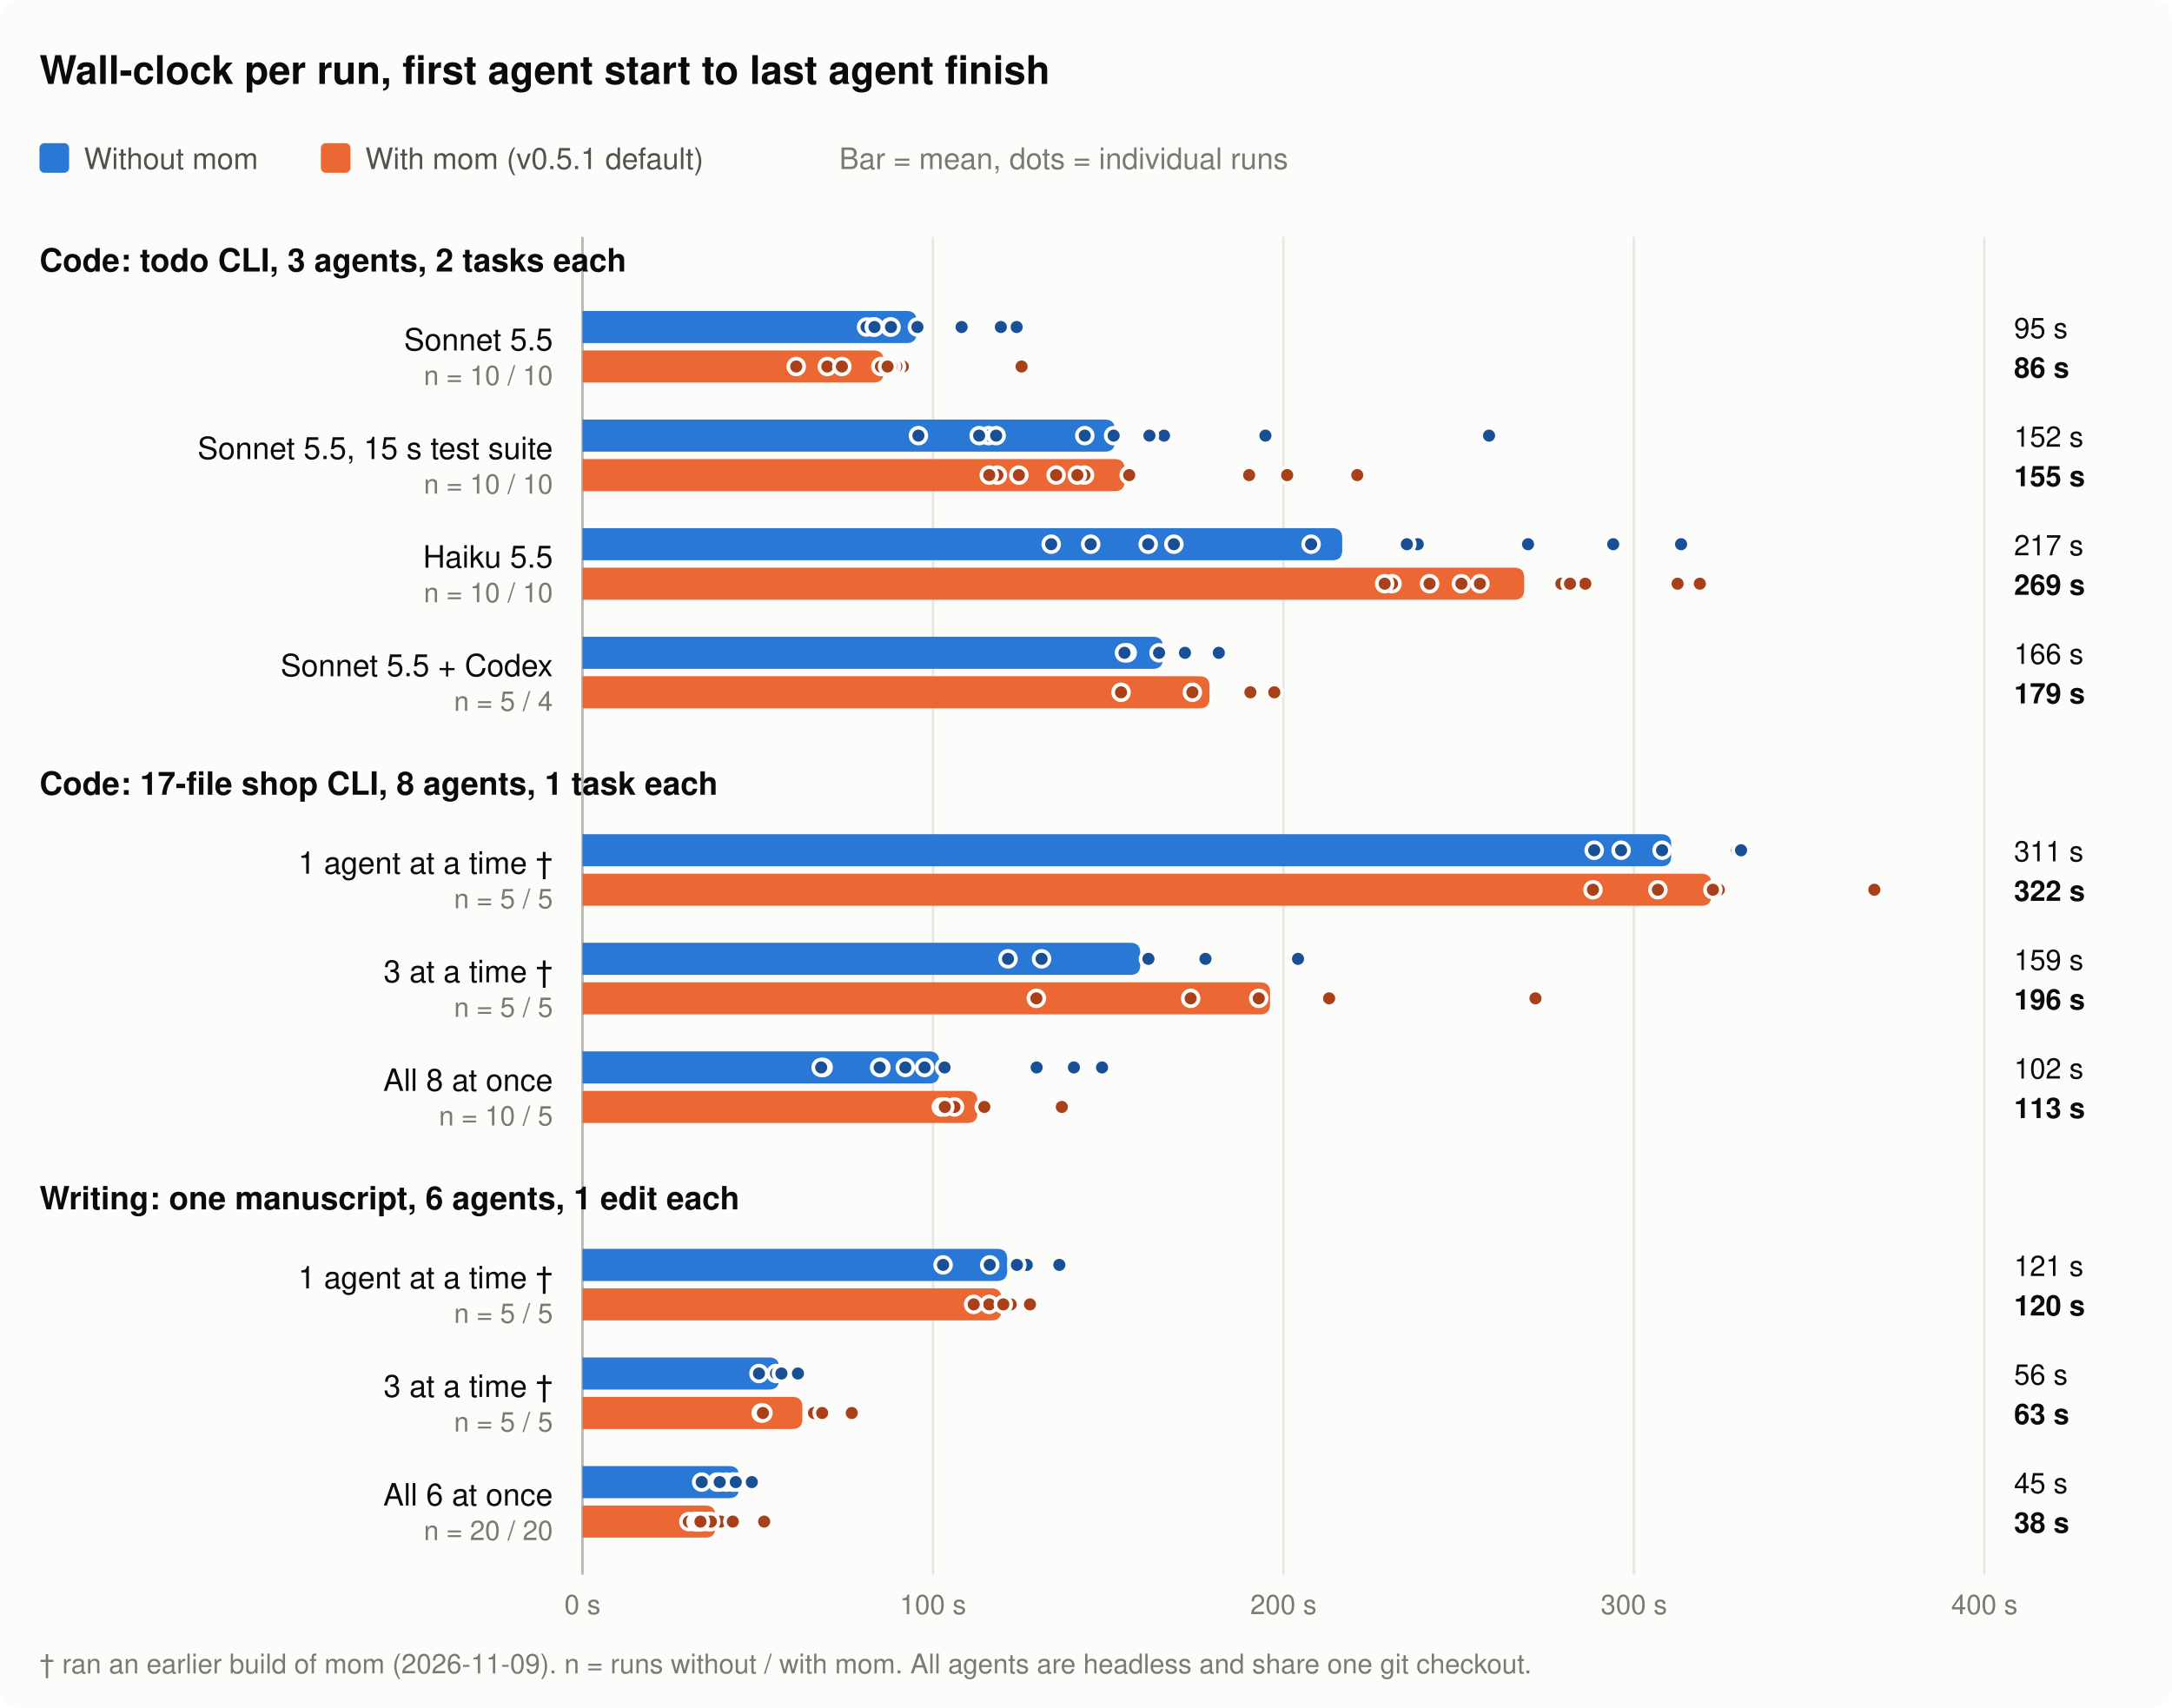
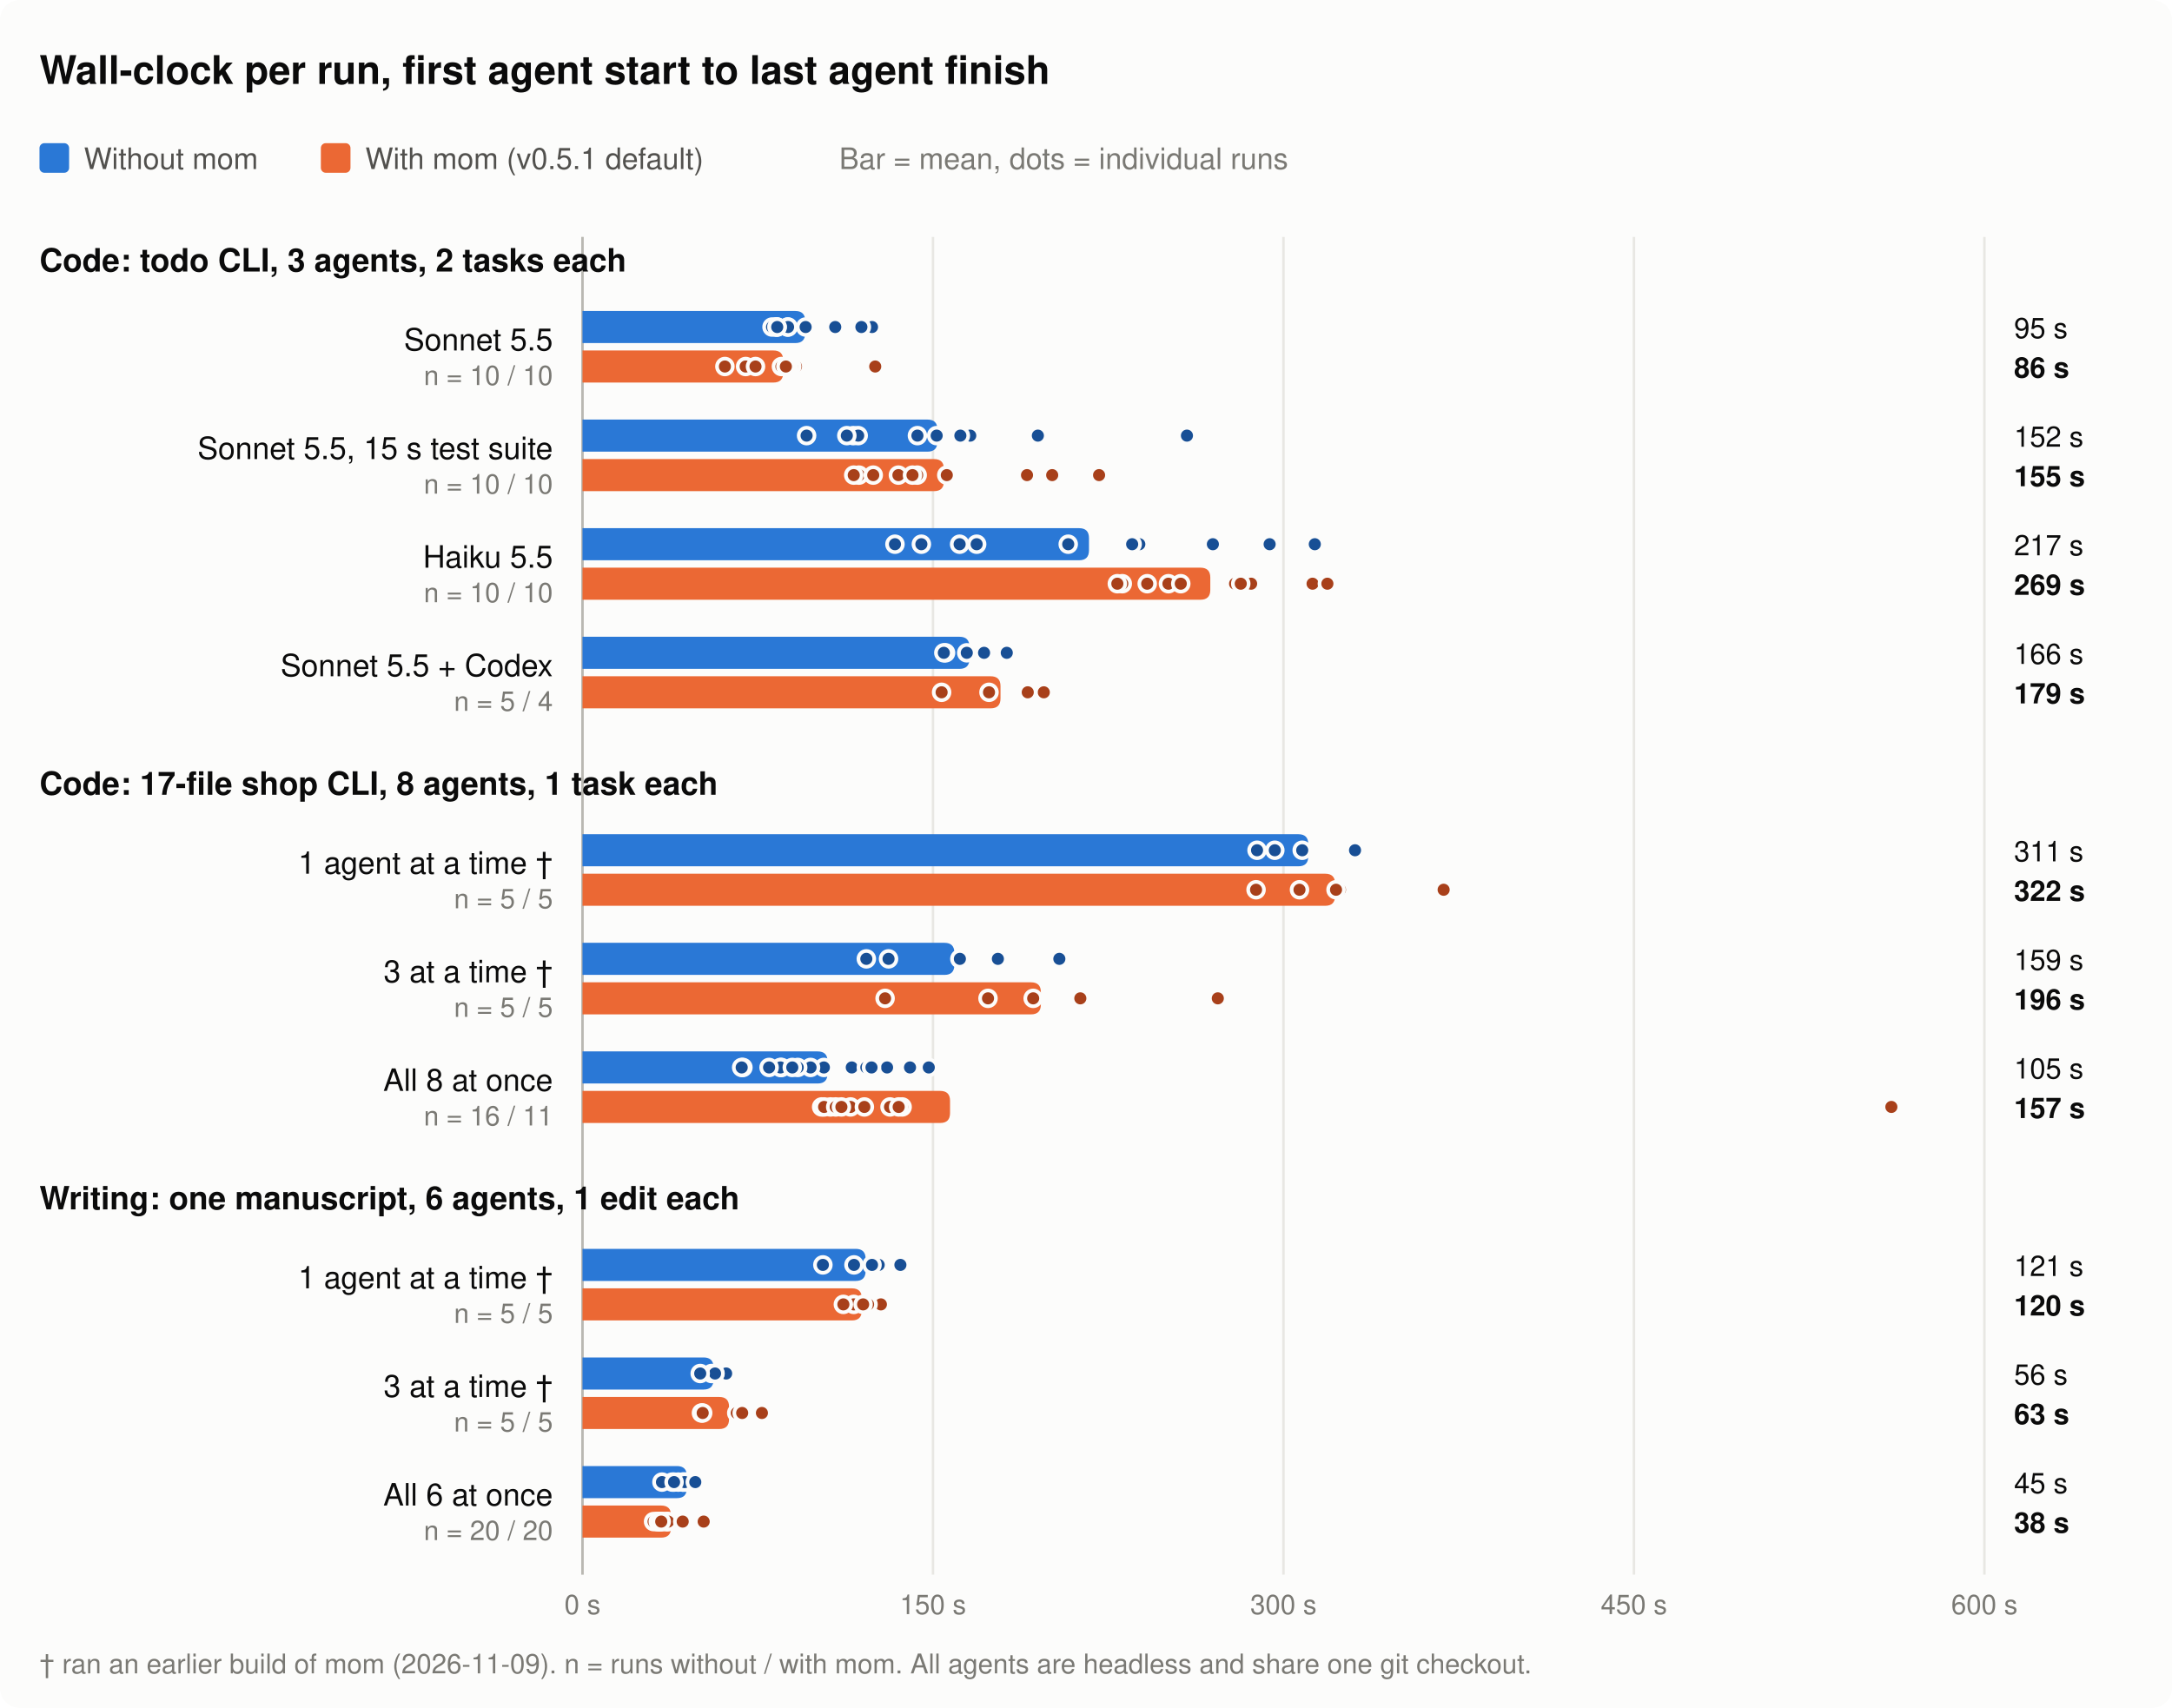
<svg xmlns="http://www.w3.org/2000/svg" viewBox="0 0 880 692" width="880" height="692" role="img" aria-label="Wall-clock per run, first agent start to last agent finish">
  <style>
  .surface{fill:#fcfcfb} .t1{fill:#0b0b0b} .t2{fill:#52514e} .t3{fill:#7a7974} .grid{stroke:#e8e7e3} .axis{stroke:#b9b8b2}
  .s1{fill:#2a78d6} .s2{fill:#eb6834} .dot{stroke:#fcfcfb;stroke-width:1.5} .d1{fill:#184f95} .d2{fill:#a8401a}
  text{font-family:-apple-system,BlinkMacSystemFont,"Segoe UI",Helvetica,Arial,sans-serif}
  @media (prefers-color-scheme: dark){
    .surface{fill:#1a1a19} .t1{fill:#f0efec} .t2{fill:#c3c2b7} .t3{fill:#97968f} .grid{stroke:#2e2e2c} .axis{stroke:#55544f}
    .s1{fill:#3987e5} .s2{fill:#d95926} .dot{stroke:#1a1a19} .d1{fill:#b7d3f6} .d2{fill:#f6c2a8}
  }
</style>
  <rect class="surface" width="880" height="692" rx="8" />
  <text class="t1" x="16" y="34" font-size="16" font-weight="600">Wall-clock per run, first agent start to last agent finish</text>
  <rect class="s1" x="16" y="58" width="12" height="12" rx="2" />
  <text class="t2" x="34" y="68.5" font-size="12">Without mom</text>
  <rect class="s2" x="130" y="58" width="12" height="12" rx="2" />
  <text class="t2" x="148" y="68.5" font-size="12">With mom (v0.5.1 default)</text>
  <text class="t3" x="340" y="68.5" font-size="12">Bar = mean, dots = individual runs</text>
  <line class="grid" x1="236" x2="236" y1="96" y2="638" />
  <text class="t3" x="236" y="654" font-size="11" text-anchor="middle">0 s</text>
  <line class="grid" x1="378" x2="378" y1="96" y2="638" />
-   <text class="t3" x="378" y="654" font-size="11" text-anchor="middle">100 s</text>
+   <text class="t3" x="378" y="654" font-size="11" text-anchor="middle">150 s</text>
  <line class="grid" x1="520" x2="520" y1="96" y2="638" />
-   <text class="t3" x="520" y="654" font-size="11" text-anchor="middle">200 s</text>
+   <text class="t3" x="520" y="654" font-size="11" text-anchor="middle">300 s</text>
  <line class="grid" x1="662" x2="662" y1="96" y2="638" />
-   <text class="t3" x="662" y="654" font-size="11" text-anchor="middle">300 s</text>
+   <text class="t3" x="662" y="654" font-size="11" text-anchor="middle">450 s</text>
  <line class="grid" x1="804" x2="804" y1="96" y2="638" />
-   <text class="t3" x="804" y="654" font-size="11" text-anchor="middle">400 s</text>
+   <text class="t3" x="804" y="654" font-size="11" text-anchor="middle">600 s</text>
  <line class="axis" x1="236" x2="236" y1="96" y2="638" />
  <text class="t1" x="16" y="110" font-size="13" font-weight="600">Code: todo CLI, 3 agents, 2 tasks each</text>
  <text class="t1" x="224" y="142" font-size="12.5" text-anchor="end">Sonnet 5.5</text>
  <text class="t3" x="224" y="156" font-size="11" text-anchor="end">n = 10 / 10</text>
-   <path class="s1" d="M236,126H367.341Q371.341,126 371.341,130V135Q371.341,139 367.341,139H236Z" />
-   <circle class="dot d1" cx="353.5" cy="132.5" r="3.2" />
-   <circle class="dot d1" cx="351.1" cy="132.5" r="3.2" />
-   <circle class="dot d1" cx="360.6" cy="132.5" r="3.2" />
-   <circle class="dot d1" cx="361.0" cy="132.5" r="3.2" />
-   <circle class="dot d1" cx="354.2" cy="132.5" r="3.2" />
-   <circle class="dot d1" cx="371.7" cy="132.5" r="3.2" />
-   <circle class="dot d1" cx="389.6" cy="132.5" r="3.2" />
-   <circle class="dot d1" cx="411.9" cy="132.5" r="3.2" />
-   <circle class="dot d1" cx="405.5" cy="132.5" r="3.2" />
-   <circle class="dot d1" cx="354.3" cy="132.5" r="3.2" />
+   <path class="s1" d="M236,126H322.227Q326.227,126 326.227,130V135Q326.227,139 322.227,139H236Z" />
+   <circle class="dot d1" cx="314.3" cy="132.5" r="3.2" />
+   <circle class="dot d1" cx="312.8" cy="132.5" r="3.2" />
+   <circle class="dot d1" cx="319.1" cy="132.5" r="3.2" />
+   <circle class="dot d1" cx="319.3" cy="132.5" r="3.2" />
+   <circle class="dot d1" cx="314.8" cy="132.5" r="3.2" />
+   <circle class="dot d1" cx="326.4" cy="132.5" r="3.2" />
+   <circle class="dot d1" cx="338.4" cy="132.5" r="3.2" />
+   <circle class="dot d1" cx="353.3" cy="132.5" r="3.2" />
+   <circle class="dot d1" cx="349.0" cy="132.5" r="3.2" />
+   <circle class="dot d1" cx="314.9" cy="132.5" r="3.2" />
  <text class="t1" x="816" y="137" font-size="11.5" font-weight="400">95 s</text>
-   <path class="s2" d="M236,142H353.996Q357.996,142 357.996,146V151Q357.996,155 353.996,155H236Z" />
-   <circle class="dot d2" cx="356.9" cy="148.5" r="3.2" />
-   <circle class="dot d2" cx="365.8" cy="148.5" r="3.2" />
-   <circle class="dot d2" cx="335.2" cy="148.5" r="3.2" />
-   <circle class="dot d2" cx="360.5" cy="148.5" r="3.2" />
-   <circle class="dot d2" cx="322.6" cy="148.5" r="3.2" />
-   <circle class="dot d2" cx="363.2" cy="148.5" r="3.2" />
-   <circle class="dot d2" cx="341.1" cy="148.5" r="3.2" />
-   <circle class="dot d2" cx="361.2" cy="148.5" r="3.2" />
-   <circle class="dot d2" cx="359.6" cy="148.5" r="3.2" />
-   <circle class="dot d2" cx="413.9" cy="148.5" r="3.2" />
+   <path class="s2" d="M236,142H313.331Q317.331,142 317.331,146V151Q317.331,155 313.331,155H236Z" />
+   <circle class="dot d2" cx="316.6" cy="148.5" r="3.2" />
+   <circle class="dot d2" cx="322.5" cy="148.5" r="3.2" />
+   <circle class="dot d2" cx="302.1" cy="148.5" r="3.2" />
+   <circle class="dot d2" cx="319.0" cy="148.5" r="3.2" />
+   <circle class="dot d2" cx="293.7" cy="148.5" r="3.2" />
+   <circle class="dot d2" cx="320.8" cy="148.5" r="3.2" />
+   <circle class="dot d2" cx="306.1" cy="148.5" r="3.2" />
+   <circle class="dot d2" cx="319.5" cy="148.5" r="3.2" />
+   <circle class="dot d2" cx="318.4" cy="148.5" r="3.2" />
+   <circle class="dot d2" cx="354.6" cy="148.5" r="3.2" />
  <text class="t1" x="816" y="153" font-size="11.5" font-weight="600">86 s</text>
  <text class="t1" x="224" y="186" font-size="12.5" text-anchor="end">Sonnet 5.5, 15 s test suite</text>
  <text class="t3" x="224" y="200" font-size="11" text-anchor="end">n = 10 / 10</text>
-   <path class="s1" d="M236,170H447.686Q451.686,170 451.686,174V179Q451.686,183 447.686,183H236Z" />
-   <circle class="dot d1" cx="471.6" cy="176.5" r="3.2" />
-   <circle class="dot d1" cx="372.1" cy="176.5" r="3.2" />
-   <circle class="dot d1" cx="465.7" cy="176.5" r="3.2" />
-   <circle class="dot d1" cx="400.5" cy="176.5" r="3.2" />
-   <circle class="dot d1" cx="451.2" cy="176.5" r="3.2" />
-   <circle class="dot d1" cx="403.6" cy="176.5" r="3.2" />
-   <circle class="dot d1" cx="439.5" cy="176.5" r="3.2" />
-   <circle class="dot d1" cx="396.7" cy="176.5" r="3.2" />
-   <circle class="dot d1" cx="512.7" cy="176.5" r="3.2" />
-   <circle class="dot d1" cx="603.3" cy="176.5" r="3.2" />
+   <path class="s1" d="M236,170H375.79Q379.79,170 379.79,174V179Q379.79,183 375.79,183H236Z" />
+   <circle class="dot d1" cx="393.1" cy="176.5" r="3.2" />
+   <circle class="dot d1" cx="326.8" cy="176.5" r="3.2" />
+   <circle class="dot d1" cx="389.1" cy="176.5" r="3.2" />
+   <circle class="dot d1" cx="345.7" cy="176.5" r="3.2" />
+   <circle class="dot d1" cx="379.5" cy="176.5" r="3.2" />
+   <circle class="dot d1" cx="347.7" cy="176.5" r="3.2" />
+   <circle class="dot d1" cx="371.7" cy="176.5" r="3.2" />
+   <circle class="dot d1" cx="343.1" cy="176.5" r="3.2" />
+   <circle class="dot d1" cx="420.5" cy="176.5" r="3.2" />
+   <circle class="dot d1" cx="480.9" cy="176.5" r="3.2" />
  <text class="t1" x="816" y="181" font-size="11.5" font-weight="400">152 s</text>
-   <path class="s2" d="M236,186H451.649Q455.649,186 455.649,190V195Q455.649,199 451.649,199H236Z" />
-   <circle class="dot d2" cx="457.5" cy="192.5" r="3.2" />
-   <circle class="dot d2" cx="549.9" cy="192.5" r="3.2" />
-   <circle class="dot d2" cx="439.4" cy="192.5" r="3.2" />
-   <circle class="dot d2" cx="521.5" cy="192.5" r="3.2" />
-   <circle class="dot d2" cx="427.9" cy="192.5" r="3.2" />
-   <circle class="dot d2" cx="404.1" cy="192.5" r="3.2" />
-   <circle class="dot d2" cx="412.8" cy="192.5" r="3.2" />
-   <circle class="dot d2" cx="400.8" cy="192.5" r="3.2" />
-   <circle class="dot d2" cx="436.5" cy="192.5" r="3.2" />
-   <circle class="dot d2" cx="506.1" cy="192.5" r="3.2" />
+   <path class="s2" d="M236,186H378.433Q382.433,186 382.433,190V195Q382.433,199 378.433,199H236Z" />
+   <circle class="dot d2" cx="383.6" cy="192.5" r="3.2" />
+   <circle class="dot d2" cx="445.3" cy="192.5" r="3.2" />
+   <circle class="dot d2" cx="371.6" cy="192.5" r="3.2" />
+   <circle class="dot d2" cx="426.3" cy="192.5" r="3.2" />
+   <circle class="dot d2" cx="364.0" cy="192.5" r="3.2" />
+   <circle class="dot d2" cx="348.0" cy="192.5" r="3.2" />
+   <circle class="dot d2" cx="353.8" cy="192.5" r="3.2" />
+   <circle class="dot d2" cx="345.9" cy="192.5" r="3.2" />
+   <circle class="dot d2" cx="369.7" cy="192.5" r="3.2" />
+   <circle class="dot d2" cx="416.1" cy="192.5" r="3.2" />
  <text class="t1" x="816" y="197" font-size="11.5" font-weight="600">155 s</text>
  <text class="t1" x="224" y="230" font-size="12.5" text-anchor="end">Haiku 5.5</text>
  <text class="t3" x="224" y="244" font-size="11" text-anchor="end">n = 10 / 10</text>
-   <path class="s1" d="M236,214H539.811Q543.811,214 543.811,218V223Q543.811,227 539.811,227H236Z" />
-   <circle class="dot d1" cx="574.4" cy="220.5" r="3.2" />
-   <circle class="dot d1" cx="425.9" cy="220.5" r="3.2" />
-   <circle class="dot d1" cx="653.6" cy="220.5" r="3.2" />
-   <circle class="dot d1" cx="465.2" cy="220.5" r="3.2" />
-   <circle class="dot d1" cx="681.1" cy="220.5" r="3.2" />
-   <circle class="dot d1" cx="619.1" cy="220.5" r="3.2" />
-   <circle class="dot d1" cx="441.9" cy="220.5" r="3.2" />
-   <circle class="dot d1" cx="570.0" cy="220.5" r="3.2" />
-   <circle class="dot d1" cx="531.2" cy="220.5" r="3.2" />
-   <circle class="dot d1" cx="475.6" cy="220.5" r="3.2" />
+   <path class="s1" d="M236,214H437.208Q441.208,214 441.208,218V223Q441.208,227 437.208,227H236Z" />
+   <circle class="dot d1" cx="461.6" cy="220.5" r="3.2" />
+   <circle class="dot d1" cx="362.6" cy="220.5" r="3.2" />
+   <circle class="dot d1" cx="514.4" cy="220.5" r="3.2" />
+   <circle class="dot d1" cx="388.8" cy="220.5" r="3.2" />
+   <circle class="dot d1" cx="532.7" cy="220.5" r="3.2" />
+   <circle class="dot d1" cx="491.4" cy="220.5" r="3.2" />
+   <circle class="dot d1" cx="373.3" cy="220.5" r="3.2" />
+   <circle class="dot d1" cx="458.7" cy="220.5" r="3.2" />
+   <circle class="dot d1" cx="432.8" cy="220.5" r="3.2" />
+   <circle class="dot d1" cx="395.7" cy="220.5" r="3.2" />
  <text class="t1" x="816" y="225" font-size="11.5" font-weight="400">217 s</text>
-   <path class="s2" d="M236,230H613.539Q617.539,230 617.539,234V239Q617.539,243 613.539,243H236Z" />
-   <circle class="dot d2" cx="564.0" cy="236.5" r="3.2" />
-   <circle class="dot d2" cx="592.1" cy="236.5" r="3.2" />
-   <circle class="dot d2" cx="632.6" cy="236.5" r="3.2" />
-   <circle class="dot d2" cx="579.2" cy="236.5" r="3.2" />
-   <circle class="dot d2" cx="561.0" cy="236.5" r="3.2" />
-   <circle class="dot d2" cx="642.3" cy="236.5" r="3.2" />
-   <circle class="dot d2" cx="636.1" cy="236.5" r="3.2" />
-   <circle class="dot d2" cx="679.7" cy="236.5" r="3.2" />
-   <circle class="dot d2" cx="599.6" cy="236.5" r="3.2" />
-   <circle class="dot d2" cx="688.7" cy="236.5" r="3.2" />
+   <path class="s2" d="M236,230H486.359Q490.359,230 490.359,234V239Q490.359,243 486.359,243H236Z" />
+   <circle class="dot d2" cx="454.7" cy="236.5" r="3.2" />
+   <circle class="dot d2" cx="473.4" cy="236.5" r="3.2" />
+   <circle class="dot d2" cx="500.4" cy="236.5" r="3.2" />
+   <circle class="dot d2" cx="464.8" cy="236.5" r="3.2" />
+   <circle class="dot d2" cx="452.7" cy="236.5" r="3.2" />
+   <circle class="dot d2" cx="506.9" cy="236.5" r="3.2" />
+   <circle class="dot d2" cx="502.7" cy="236.5" r="3.2" />
+   <circle class="dot d2" cx="531.8" cy="236.5" r="3.2" />
+   <circle class="dot d2" cx="478.4" cy="236.5" r="3.2" />
+   <circle class="dot d2" cx="537.8" cy="236.5" r="3.2" />
  <text class="t1" x="816" y="241" font-size="11.5" font-weight="600">269 s</text>
  <text class="t1" x="224" y="274" font-size="12.5" text-anchor="end">Sonnet 5.5 + Codex</text>
  <text class="t3" x="224" y="288" font-size="11" text-anchor="end">n = 5 / 4</text>
-   <path class="s1" d="M236,258H467.146Q471.146,258 471.146,262V267Q471.146,271 467.146,271H236Z" />
-   <circle class="dot d1" cx="456.7" cy="264.5" r="3.2" />
-   <circle class="dot d1" cx="480.1" cy="264.5" r="3.2" />
-   <circle class="dot d1" cx="455.6" cy="264.5" r="3.2" />
-   <circle class="dot d1" cx="469.6" cy="264.5" r="3.2" />
-   <circle class="dot d1" cx="493.8" cy="264.5" r="3.2" />
+   <path class="s1" d="M236,258H388.764Q392.764,258 392.764,262V267Q392.764,271 388.764,271H236Z" />
+   <circle class="dot d1" cx="383.1" cy="264.5" r="3.2" />
+   <circle class="dot d1" cx="398.7" cy="264.5" r="3.2" />
+   <circle class="dot d1" cx="382.4" cy="264.5" r="3.2" />
+   <circle class="dot d1" cx="391.7" cy="264.5" r="3.2" />
+   <circle class="dot d1" cx="407.9" cy="264.5" r="3.2" />
  <text class="t1" x="816" y="269" font-size="11.5" font-weight="400">166 s</text>
-   <path class="s2" d="M236,274H486.042Q490.042,274 490.042,278V283Q490.042,287 486.042,287H236Z" />
-   <circle class="dot d2" cx="454.2" cy="280.5" r="3.2" />
-   <circle class="dot d2" cx="483.1" cy="280.5" r="3.2" />
-   <circle class="dot d2" cx="516.3" cy="280.5" r="3.2" />
-   <circle class="dot d2" cx="506.6" cy="280.5" r="3.2" />
+   <path class="s2" d="M236,274H401.362Q405.362,274 405.362,278V283Q405.362,287 401.362,287H236Z" />
+   <circle class="dot d2" cx="381.5" cy="280.5" r="3.2" />
+   <circle class="dot d2" cx="400.7" cy="280.5" r="3.2" />
+   <circle class="dot d2" cx="422.9" cy="280.5" r="3.2" />
+   <circle class="dot d2" cx="416.4" cy="280.5" r="3.2" />
  <text class="t1" x="816" y="285" font-size="11.5" font-weight="600">179 s</text>
  <text class="t1" x="16" y="322" font-size="13" font-weight="600">Code: 17-file shop CLI, 8 agents, 1 task each</text>
  <text class="t1" x="224" y="354" font-size="12.5" text-anchor="end">1 agent at a time †</text>
  <text class="t3" x="224" y="368" font-size="11" text-anchor="end">n = 5 / 5</text>
-   <path class="s1" d="M236,338H673.079Q677.079,338 677.079,342V347Q677.079,351 673.079,351H236Z" />
-   <circle class="dot d1" cx="703.8" cy="344.5" r="3.2" />
-   <circle class="dot d1" cx="705.4" cy="344.5" r="3.2" />
-   <circle class="dot d1" cx="673.4" cy="344.5" r="3.2" />
-   <circle class="dot d1" cx="656.8" cy="344.5" r="3.2" />
-   <circle class="dot d1" cx="645.9" cy="344.5" r="3.2" />
+   <path class="s1" d="M236,338H526.053Q530.053,338 530.053,342V347Q530.053,351 526.053,351H236Z" />
+   <circle class="dot d1" cx="547.8" cy="344.5" r="3.2" />
+   <circle class="dot d1" cx="549.0" cy="344.5" r="3.2" />
+   <circle class="dot d1" cx="527.6" cy="344.5" r="3.2" />
+   <circle class="dot d1" cx="516.5" cy="344.5" r="3.2" />
+   <circle class="dot d1" cx="509.3" cy="344.5" r="3.2" />
  <text class="t1" x="816" y="349" font-size="11.5" font-weight="400">311 s</text>
-   <path class="s2" d="M236,354H689.367Q693.367,354 693.367,358V363Q693.367,367 689.367,367H236Z" />
-   <circle class="dot d2" cx="645.4" cy="360.5" r="3.2" />
-   <circle class="dot d2" cx="759.4" cy="360.5" r="3.2" />
-   <circle class="dot d2" cx="696.4" cy="360.5" r="3.2" />
-   <circle class="dot d2" cx="694.0" cy="360.5" r="3.2" />
-   <circle class="dot d2" cx="671.7" cy="360.5" r="3.2" />
+   <path class="s2" d="M236,354H536.911Q540.911,354 540.911,358V363Q540.911,367 536.911,367H236Z" />
+   <circle class="dot d2" cx="508.9" cy="360.5" r="3.2" />
+   <circle class="dot d2" cx="584.9" cy="360.5" r="3.2" />
+   <circle class="dot d2" cx="542.9" cy="360.5" r="3.2" />
+   <circle class="dot d2" cx="541.3" cy="360.5" r="3.2" />
+   <circle class="dot d2" cx="526.5" cy="360.5" r="3.2" />
  <text class="t1" x="816" y="365" font-size="11.5" font-weight="600">322 s</text>
  <text class="t1" x="224" y="398" font-size="12.5" text-anchor="end">3 at a time †</text>
  <text class="t3" x="224" y="412" font-size="11" text-anchor="end">n = 5 / 5</text>
-   <path class="s1" d="M236,382H457.994Q461.994,382 461.994,386V391Q461.994,395 457.994,395H236Z" />
-   <circle class="dot d1" cx="488.4" cy="388.5" r="3.2" />
-   <circle class="dot d1" cx="525.9" cy="388.5" r="3.2" />
-   <circle class="dot d1" cx="465.3" cy="388.5" r="3.2" />
-   <circle class="dot d1" cx="422.0" cy="388.5" r="3.2" />
-   <circle class="dot d1" cx="408.4" cy="388.5" r="3.2" />
+   <path class="s1" d="M236,382H382.663Q386.663,382 386.663,386V391Q386.663,395 382.663,395H236Z" />
+   <circle class="dot d1" cx="404.3" cy="388.5" r="3.2" />
+   <circle class="dot d1" cx="429.2" cy="388.5" r="3.2" />
+   <circle class="dot d1" cx="388.9" cy="388.5" r="3.2" />
+   <circle class="dot d1" cx="360.0" cy="388.5" r="3.2" />
+   <circle class="dot d1" cx="351.0" cy="388.5" r="3.2" />
  <text class="t1" x="816" y="393" font-size="11.5" font-weight="400">159 s</text>
-   <path class="s2" d="M236,398H510.574Q514.574,398 514.574,402V407Q514.574,411 510.574,411H236Z" />
-   <circle class="dot d2" cx="419.9" cy="404.5" r="3.2" />
-   <circle class="dot d2" cx="538.5" cy="404.5" r="3.2" />
-   <circle class="dot d2" cx="510.0" cy="404.5" r="3.2" />
-   <circle class="dot d2" cx="482.4" cy="404.5" r="3.2" />
-   <circle class="dot d2" cx="622.1" cy="404.5" r="3.2" />
+   <path class="s2" d="M236,398H417.716Q421.716,398 421.716,402V407Q421.716,411 417.716,411H236Z" />
+   <circle class="dot d2" cx="358.6" cy="404.5" r="3.2" />
+   <circle class="dot d2" cx="437.7" cy="404.5" r="3.2" />
+   <circle class="dot d2" cx="418.6" cy="404.5" r="3.2" />
+   <circle class="dot d2" cx="400.3" cy="404.5" r="3.2" />
+   <circle class="dot d2" cx="493.4" cy="404.5" r="3.2" />
  <text class="t1" x="816" y="409" font-size="11.5" font-weight="600">196 s</text>
  <text class="t1" x="224" y="442" font-size="12.5" text-anchor="end">All 8 at once</text>
-   <text class="t3" x="224" y="456" font-size="11" text-anchor="end">n = 10 / 5</text>
-   <path class="s1" d="M236,426H376.515Q380.515,426 380.515,430V435Q380.515,439 376.515,439H236Z" />
-   <circle class="dot d1" cx="382.7" cy="432.5" r="3.2" />
-   <circle class="dot d1" cx="356.9" cy="432.5" r="3.2" />
-   <circle class="dot d1" cx="356.4" cy="432.5" r="3.2" />
-   <circle class="dot d1" cx="446.5" cy="432.5" r="3.2" />
-   <circle class="dot d1" cx="435.1" cy="432.5" r="3.2" />
-   <circle class="dot d1" cx="374.6" cy="432.5" r="3.2" />
-   <circle class="dot d1" cx="333.5" cy="432.5" r="3.2" />
-   <circle class="dot d1" cx="420.0" cy="432.5" r="3.2" />
-   <circle class="dot d1" cx="332.7" cy="432.5" r="3.2" />
-   <circle class="dot d1" cx="366.8" cy="432.5" r="3.2" />
-   <text class="t1" x="816" y="437" font-size="11.5" font-weight="400">102 s</text>
-   <path class="s2" d="M236,442H392.002Q396.002,442 396.002,446V451Q396.002,455 392.002,455H236Z" />
-   <circle class="dot d2" cx="381.4" cy="448.5" r="3.2" />
-   <circle class="dot d2" cx="386.7" cy="448.5" r="3.2" />
-   <circle class="dot d2" cx="430.2" cy="448.5" r="3.2" />
-   <circle class="dot d2" cx="382.8" cy="448.5" r="3.2" />
-   <circle class="dot d2" cx="398.8" cy="448.5" r="3.2" />
-   <text class="t1" x="816" y="453" font-size="11.5" font-weight="600">113 s</text>
+   <text class="t3" x="224" y="456" font-size="11" text-anchor="end">n = 16 / 11</text>
+   <path class="s1" d="M236,426H331.281Q335.281,426 335.281,430V435Q335.281,439 331.281,439H236Z" />
+   <circle class="dot d1" cx="333.8" cy="432.5" r="3.2" />
+   <circle class="dot d1" cx="316.6" cy="432.5" r="3.2" />
+   <circle class="dot d1" cx="316.2" cy="432.5" r="3.2" />
+   <circle class="dot d1" cx="376.3" cy="432.5" r="3.2" />
+   <circle class="dot d1" cx="368.7" cy="432.5" r="3.2" />
+   <circle class="dot d1" cx="328.4" cy="432.5" r="3.2" />
+   <circle class="dot d1" cx="301.0" cy="432.5" r="3.2" />
+   <circle class="dot d1" cx="358.6" cy="432.5" r="3.2" />
+   <circle class="dot d1" cx="300.5" cy="432.5" r="3.2" />
+   <circle class="dot d1" cx="323.2" cy="432.5" r="3.2" />
+   <circle class="dot d1" cx="345.1" cy="432.5" r="3.2" />
+   <circle class="dot d1" cx="311.6" cy="432.5" r="3.2" />
+   <circle class="dot d1" cx="351.0" cy="432.5" r="3.2" />
+   <circle class="dot d1" cx="321.0" cy="432.5" r="3.2" />
+   <circle class="dot d1" cx="359.4" cy="432.5" r="3.2" />
+   <circle class="dot d1" cx="353.1" cy="432.5" r="3.2" />
+   <text class="t1" x="816" y="437" font-size="11.5" font-weight="400">105 s</text>
+   <path class="s2" d="M236,442H380.916Q384.916,442 384.916,446V451Q384.916,455 380.916,455H236Z" />
+   <circle class="dot d2" cx="332.9" cy="448.5" r="3.2" />
+   <circle class="dot d2" cx="336.5" cy="448.5" r="3.2" />
+   <circle class="dot d2" cx="365.5" cy="448.5" r="3.2" />
+   <circle class="dot d2" cx="333.9" cy="448.5" r="3.2" />
+   <circle class="dot d2" cx="344.6" cy="448.5" r="3.2" />
+   <circle class="dot d2" cx="360.6" cy="448.5" r="3.2" />
+   <circle class="dot d2" cx="766.3" cy="448.5" r="3.2" />
+   <circle class="dot d2" cx="364.1" cy="448.5" r="3.2" />
+   <circle class="dot d2" cx="350.2" cy="448.5" r="3.2" />
+   <circle class="dot d2" cx="338.6" cy="448.5" r="3.2" />
+   <circle class="dot d2" cx="340.9" cy="448.5" r="3.2" />
+   <text class="t1" x="816" y="453" font-size="11.5" font-weight="600">157 s</text>
  <text class="t1" x="16" y="490" font-size="13" font-weight="600">Writing: one manuscript, 6 agents, 1 edit each</text>
  <text class="t1" x="224" y="522" font-size="12.5" text-anchor="end">1 agent at a time †</text>
  <text class="t3" x="224" y="536" font-size="11" text-anchor="end">n = 5 / 5</text>
-   <path class="s1" d="M236,506H404.061Q408.061,506 408.061,510V515Q408.061,519 404.061,519H236Z" />
-   <circle class="dot d1" cx="382.1" cy="512.5" r="3.2" />
-   <circle class="dot d1" cx="429.2" cy="512.5" r="3.2" />
-   <circle class="dot d1" cx="416.0" cy="512.5" r="3.2" />
-   <circle class="dot d1" cx="401.0" cy="512.5" r="3.2" />
-   <circle class="dot d1" cx="412.0" cy="512.5" r="3.2" />
+   <path class="s1" d="M236,506H346.707Q350.707,506 350.707,510V515Q350.707,519 346.707,519H236Z" />
+   <circle class="dot d1" cx="333.4" cy="512.5" r="3.2" />
+   <circle class="dot d1" cx="364.8" cy="512.5" r="3.2" />
+   <circle class="dot d1" cx="356.0" cy="512.5" r="3.2" />
+   <circle class="dot d1" cx="346.0" cy="512.5" r="3.2" />
+   <circle class="dot d1" cx="353.3" cy="512.5" r="3.2" />
  <text class="t1" x="816" y="517" font-size="11.5" font-weight="400">121 s</text>
-   <path class="s2" d="M236,522H401.735Q405.735,522 405.735,526V531Q405.735,535 401.735,535H236Z" />
-   <circle class="dot d2" cx="417.3" cy="528.5" r="3.2" />
-   <circle class="dot d2" cx="400.8" cy="528.5" r="3.2" />
-   <circle class="dot d2" cx="409.5" cy="528.5" r="3.2" />
-   <circle class="dot d2" cx="406.5" cy="528.5" r="3.2" />
-   <circle class="dot d2" cx="394.5" cy="528.5" r="3.2" />
+   <path class="s2" d="M236,522H345.157Q349.157,522 349.157,526V531Q349.157,535 345.157,535H236Z" />
+   <circle class="dot d2" cx="356.9" cy="528.5" r="3.2" />
+   <circle class="dot d2" cx="345.9" cy="528.5" r="3.2" />
+   <circle class="dot d2" cx="351.7" cy="528.5" r="3.2" />
+   <circle class="dot d2" cx="349.7" cy="528.5" r="3.2" />
+   <circle class="dot d2" cx="341.7" cy="528.5" r="3.2" />
  <text class="t1" x="816" y="533" font-size="11.5" font-weight="600">120 s</text>
  <text class="t1" x="224" y="566" font-size="12.5" text-anchor="end">3 at a time †</text>
  <text class="t3" x="224" y="580" font-size="11" text-anchor="end">n = 5 / 5</text>
-   <path class="s1" d="M236,550H311.615Q315.615,550 315.615,554V559Q315.615,563 311.615,563H236Z" />
-   <circle class="dot d1" cx="323.3" cy="556.5" r="3.2" />
-   <circle class="dot d1" cx="316.4" cy="556.5" r="3.2" />
-   <circle class="dot d1" cx="314.4" cy="556.5" r="3.2" />
-   <circle class="dot d1" cx="316.6" cy="556.5" r="3.2" />
-   <circle class="dot d1" cx="307.5" cy="556.5" r="3.2" />
+   <path class="s1" d="M236,550H285.076Q289.076,550 289.076,554V559Q289.076,563 285.076,563H236Z" />
+   <circle class="dot d1" cx="294.2" cy="556.5" r="3.2" />
+   <circle class="dot d1" cx="289.6" cy="556.5" r="3.2" />
+   <circle class="dot d1" cx="288.3" cy="556.5" r="3.2" />
+   <circle class="dot d1" cx="289.7" cy="556.5" r="3.2" />
+   <circle class="dot d1" cx="283.7" cy="556.5" r="3.2" />
  <text class="t1" x="816" y="561" font-size="11.5" font-weight="400">56 s</text>
-   <path class="s2" d="M236,566H321.078Q325.078,566 325.078,570V575Q325.078,579 321.078,579H236Z" />
-   <circle class="dot d2" cx="329.8" cy="572.5" r="3.2" />
-   <circle class="dot d2" cx="333.1" cy="572.5" r="3.2" />
-   <circle class="dot d2" cx="308.4" cy="572.5" r="3.2" />
-   <circle class="dot d2" cx="345.1" cy="572.5" r="3.2" />
-   <circle class="dot d2" cx="309.1" cy="572.5" r="3.2" />
+   <path class="s2" d="M236,566H291.385Q295.385,566 295.385,570V575Q295.385,579 291.385,579H236Z" />
+   <circle class="dot d2" cx="298.5" cy="572.5" r="3.2" />
+   <circle class="dot d2" cx="300.7" cy="572.5" r="3.2" />
+   <circle class="dot d2" cx="284.2" cy="572.5" r="3.2" />
+   <circle class="dot d2" cx="308.7" cy="572.5" r="3.2" />
+   <circle class="dot d2" cx="284.7" cy="572.5" r="3.2" />
  <text class="t1" x="816" y="577" font-size="11.5" font-weight="600">63 s</text>
  <text class="t1" x="224" y="610" font-size="12.5" text-anchor="end">All 6 at once</text>
  <text class="t3" x="224" y="624" font-size="11" text-anchor="end">n = 20 / 20</text>
-   <path class="s1" d="M236,594H295.406Q299.406,594 299.406,598V603Q299.406,607 295.406,607H236Z" />
-   <circle class="dot d1" cx="304.3" cy="600.5" r="3.2" />
-   <circle class="dot d1" cx="298.8" cy="600.5" r="3.2" />
-   <circle class="dot d1" cx="299.7" cy="600.5" r="3.2" />
-   <circle class="dot d1" cx="302.2" cy="600.5" r="3.2" />
-   <circle class="dot d1" cx="300.2" cy="600.5" r="3.2" />
-   <circle class="dot d1" cx="300.1" cy="600.5" r="3.2" />
-   <circle class="dot d1" cx="305.9" cy="600.5" r="3.2" />
-   <circle class="dot d1" cx="305.8" cy="600.5" r="3.2" />
-   <circle class="dot d1" cx="290.5" cy="600.5" r="3.2" />
-   <circle class="dot d1" cx="294.3" cy="600.5" r="3.2" />
-   <circle class="dot d1" cx="304.9" cy="600.5" r="3.2" />
-   <circle class="dot d1" cx="303.8" cy="600.5" r="3.2" />
-   <circle class="dot d1" cx="300.6" cy="600.5" r="3.2" />
-   <circle class="dot d1" cx="297.0" cy="600.5" r="3.2" />
-   <circle class="dot d1" cx="297.0" cy="600.5" r="3.2" />
-   <circle class="dot d1" cx="304.3" cy="600.5" r="3.2" />
-   <circle class="dot d1" cx="298.1" cy="600.5" r="3.2" />
-   <circle class="dot d1" cx="284.3" cy="600.5" r="3.2" />
-   <circle class="dot d1" cx="304.6" cy="600.5" r="3.2" />
-   <circle class="dot d1" cx="291.6" cy="600.5" r="3.2" />
+   <path class="s1" d="M236,594H274.271Q278.271,594 278.271,598V603Q278.271,607 274.271,607H236Z" />
+   <circle class="dot d1" cx="281.5" cy="600.5" r="3.2" />
+   <circle class="dot d1" cx="277.9" cy="600.5" r="3.2" />
+   <circle class="dot d1" cx="278.5" cy="600.5" r="3.2" />
+   <circle class="dot d1" cx="280.2" cy="600.5" r="3.2" />
+   <circle class="dot d1" cx="278.8" cy="600.5" r="3.2" />
+   <circle class="dot d1" cx="278.7" cy="600.5" r="3.2" />
+   <circle class="dot d1" cx="282.6" cy="600.5" r="3.2" />
+   <circle class="dot d1" cx="282.6" cy="600.5" r="3.2" />
+   <circle class="dot d1" cx="272.4" cy="600.5" r="3.2" />
+   <circle class="dot d1" cx="274.8" cy="600.5" r="3.2" />
+   <circle class="dot d1" cx="281.9" cy="600.5" r="3.2" />
+   <circle class="dot d1" cx="281.2" cy="600.5" r="3.2" />
+   <circle class="dot d1" cx="279.1" cy="600.5" r="3.2" />
+   <circle class="dot d1" cx="276.6" cy="600.5" r="3.2" />
+   <circle class="dot d1" cx="276.7" cy="600.5" r="3.2" />
+   <circle class="dot d1" cx="281.5" cy="600.5" r="3.2" />
+   <circle class="dot d1" cx="277.4" cy="600.5" r="3.2" />
+   <circle class="dot d1" cx="268.2" cy="600.5" r="3.2" />
+   <circle class="dot d1" cx="281.7" cy="600.5" r="3.2" />
+   <circle class="dot d1" cx="273.1" cy="600.5" r="3.2" />
  <text class="t1" x="816" y="605" font-size="11.5" font-weight="400">45 s</text>
-   <path class="s2" d="M236,610H285.815Q289.815,610 289.815,614V619Q289.815,623 285.815,623H236Z" />
-   <circle class="dot d2" cx="298.9" cy="616.5" r="3.2" />
-   <circle class="dot d2" cx="294.7" cy="616.5" r="3.2" />
-   <circle class="dot d2" cx="284.7" cy="616.5" r="3.2" />
-   <circle class="dot d2" cx="281.9" cy="616.5" r="3.2" />
-   <circle class="dot d2" cx="295.3" cy="616.5" r="3.2" />
-   <circle class="dot d2" cx="309.6" cy="616.5" r="3.2" />
-   <circle class="dot d2" cx="283.3" cy="616.5" r="3.2" />
-   <circle class="dot d2" cx="281.1" cy="616.5" r="3.2" />
-   <circle class="dot d2" cx="287.6" cy="616.5" r="3.2" />
-   <circle class="dot d2" cx="292.4" cy="616.5" r="3.2" />
-   <circle class="dot d2" cx="286.5" cy="616.5" r="3.2" />
-   <circle class="dot d2" cx="279.1" cy="616.5" r="3.2" />
-   <circle class="dot d2" cx="282.0" cy="616.5" r="3.2" />
-   <circle class="dot d2" cx="297.7" cy="616.5" r="3.2" />
-   <circle class="dot d2" cx="292.0" cy="616.5" r="3.2" />
-   <circle class="dot d2" cx="288.0" cy="616.5" r="3.2" />
-   <circle class="dot d2" cx="297.5" cy="616.5" r="3.2" />
-   <circle class="dot d2" cx="283.2" cy="616.5" r="3.2" />
-   <circle class="dot d2" cx="283.8" cy="616.5" r="3.2" />
-   <circle class="dot d2" cx="296.9" cy="616.5" r="3.2" />
+   <path class="s2" d="M236,610H267.877Q271.877,610 271.877,614V619Q271.877,623 267.877,623H236Z" />
+   <circle class="dot d2" cx="277.9" cy="616.5" r="3.2" />
+   <circle class="dot d2" cx="275.2" cy="616.5" r="3.2" />
+   <circle class="dot d2" cx="268.4" cy="616.5" r="3.2" />
+   <circle class="dot d2" cx="266.6" cy="616.5" r="3.2" />
+   <circle class="dot d2" cx="275.6" cy="616.5" r="3.2" />
+   <circle class="dot d2" cx="285.1" cy="616.5" r="3.2" />
+   <circle class="dot d2" cx="267.5" cy="616.5" r="3.2" />
+   <circle class="dot d2" cx="266.1" cy="616.5" r="3.2" />
+   <circle class="dot d2" cx="270.4" cy="616.5" r="3.2" />
+   <circle class="dot d2" cx="273.6" cy="616.5" r="3.2" />
+   <circle class="dot d2" cx="269.7" cy="616.5" r="3.2" />
+   <circle class="dot d2" cx="264.8" cy="616.5" r="3.2" />
+   <circle class="dot d2" cx="266.7" cy="616.5" r="3.2" />
+   <circle class="dot d2" cx="277.1" cy="616.5" r="3.2" />
+   <circle class="dot d2" cx="273.3" cy="616.5" r="3.2" />
+   <circle class="dot d2" cx="270.7" cy="616.5" r="3.2" />
+   <circle class="dot d2" cx="277.0" cy="616.5" r="3.2" />
+   <circle class="dot d2" cx="267.4" cy="616.5" r="3.2" />
+   <circle class="dot d2" cx="267.9" cy="616.5" r="3.2" />
+   <circle class="dot d2" cx="276.6" cy="616.5" r="3.2" />
  <text class="t1" x="816" y="621" font-size="11.5" font-weight="600">38 s</text>
  <text class="t3" x="16" y="678" font-size="11">† ran an earlier build of mom (2026-11-09). n = runs without / with mom. All agents are headless and share one git checkout.</text>
</svg>
